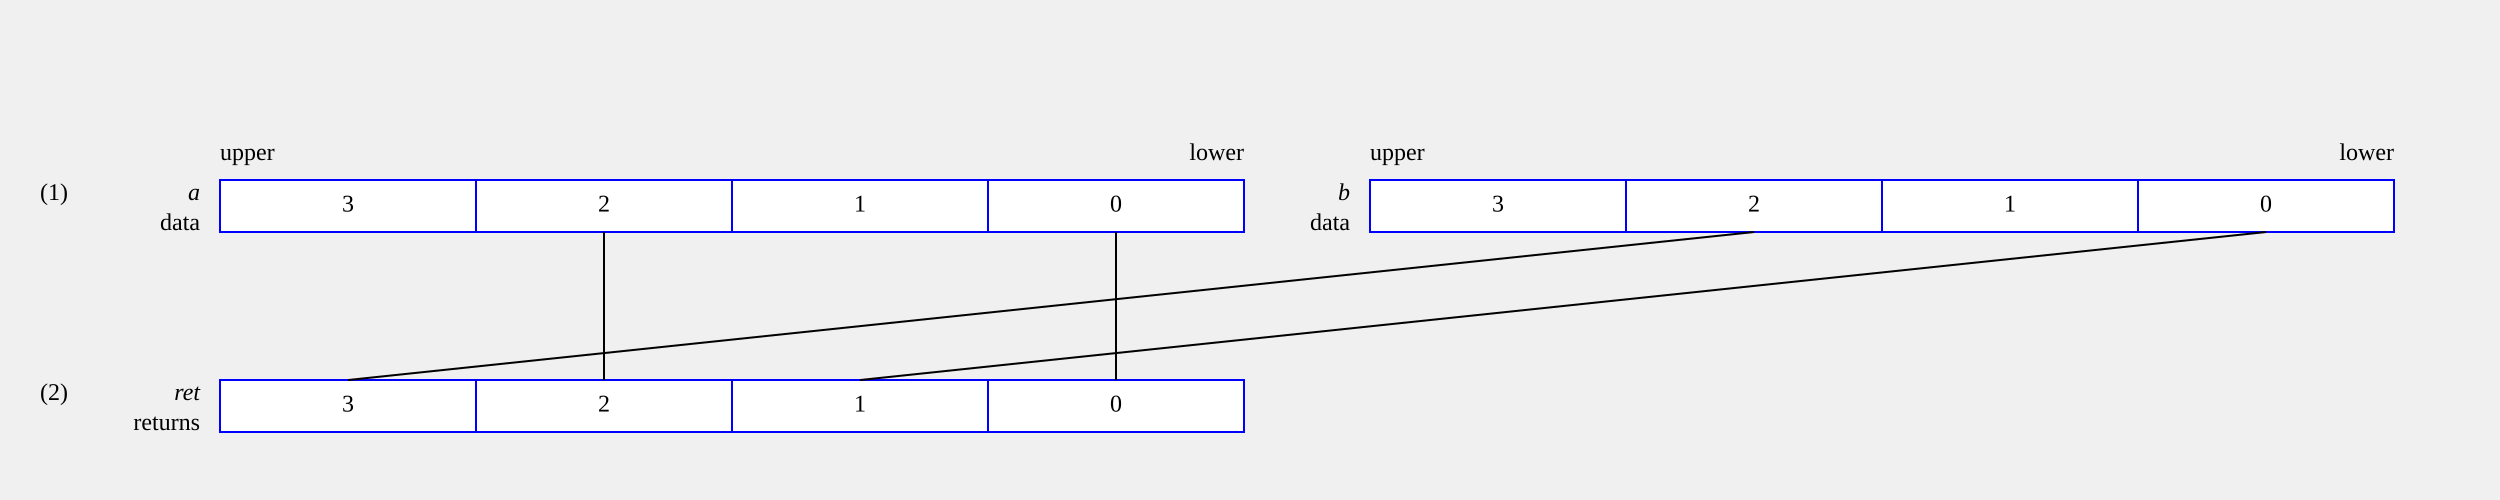
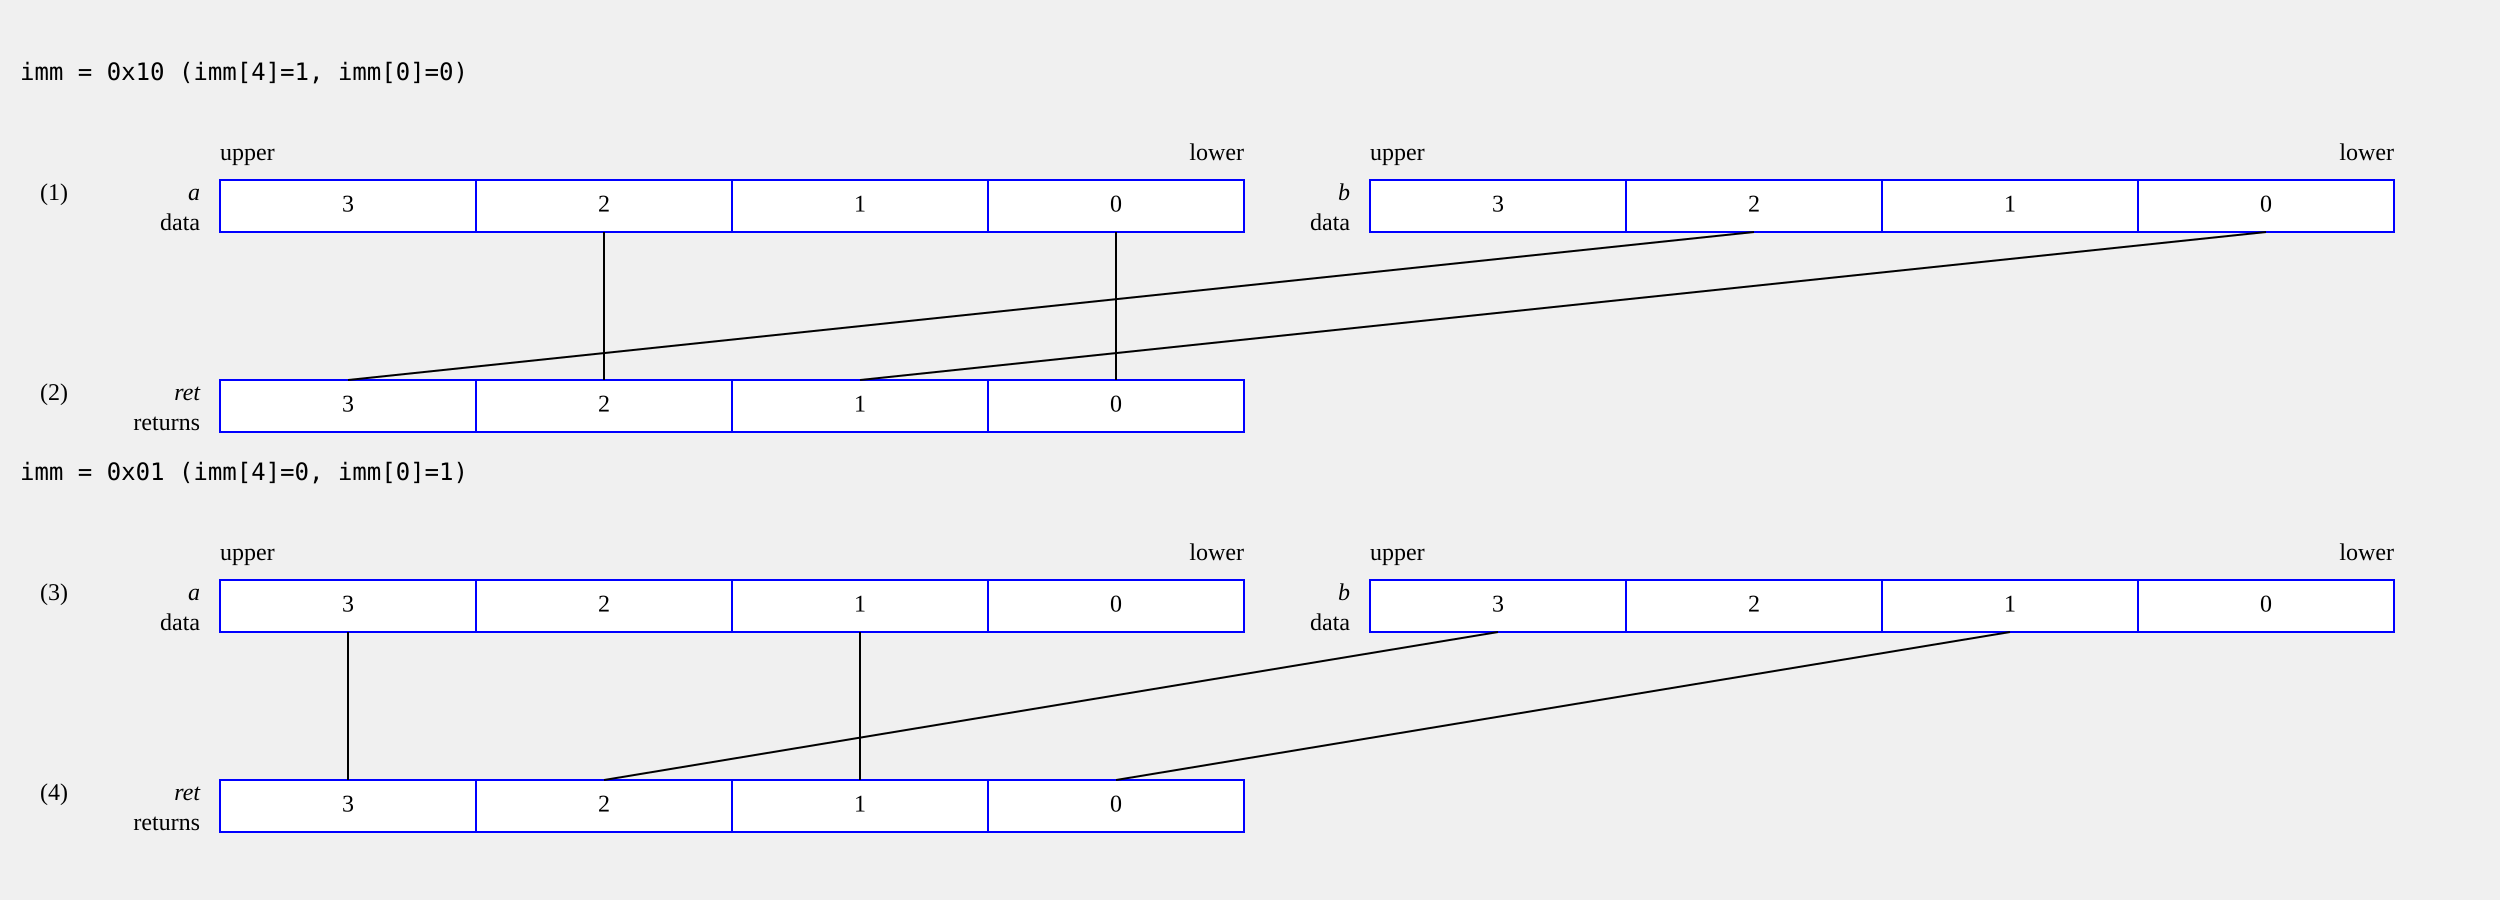
- <svg xmlns="http://www.w3.org/2000/svg" version="1.1" width="1250" height="250">
+ <svg xmlns="http://www.w3.org/2000/svg" version="1.1" width="1250" height="450">
+   <text x="10" y="40" font-family="monospace">imm = 0x10 (imm[4]=1, imm[0]=0)</text>
  <text x="20" y="100">(1)</text>
  <text x="100" y="100" text-anchor="end" font-style="italic">a</text>
  <text x="100" y="115" text-anchor="end">data</text>
  <rect x="110" y="90" width="128" height="26" fill="white" stroke="blue" />
  <text x="174" y="103" text-anchor="middle" dominant-baseline="middle">3</text>
  <rect x="238" y="90" width="128" height="26" fill="white" stroke="blue" />
  <text x="302" y="103" text-anchor="middle" dominant-baseline="middle">2</text>
  <rect x="366" y="90" width="128" height="26" fill="white" stroke="blue" />
  <text x="430" y="103" text-anchor="middle" dominant-baseline="middle">1</text>
  <rect x="494" y="90" width="128" height="26" fill="white" stroke="blue" />
  <text x="558" y="103" text-anchor="middle" dominant-baseline="middle">0</text>
  <text x="110" y="80" text-anchor="begin">upper</text>
  <text x="622" y="80" text-anchor="end">lower</text>
  <text x="675" y="100" text-anchor="end" font-style="italic">b</text>
  <text x="675" y="115" text-anchor="end">data</text>
  <rect x="685" y="90" width="128" height="26" fill="white" stroke="blue" />
  <text x="749" y="103" text-anchor="middle" dominant-baseline="middle">3</text>
  <rect x="813" y="90" width="128" height="26" fill="white" stroke="blue" />
  <text x="877" y="103" text-anchor="middle" dominant-baseline="middle">2</text>
  <rect x="941" y="90" width="128" height="26" fill="white" stroke="blue" />
  <text x="1005" y="103" text-anchor="middle" dominant-baseline="middle">1</text>
  <rect x="1069" y="90" width="128" height="26" fill="white" stroke="blue" />
  <text x="1133" y="103" text-anchor="middle" dominant-baseline="middle">0</text>
  <text x="685" y="80" text-anchor="begin">upper</text>
  <text x="1197" y="80" text-anchor="end">lower</text>
  <text x="20" y="200">(2)</text>
  <text x="100" y="200" text-anchor="end" font-style="italic">ret</text>
  <text x="100" y="215" text-anchor="end">returns</text>
  <rect x="110" y="190" width="128" height="26" fill="white" stroke="blue" />
  <text x="174" y="203" text-anchor="middle" dominant-baseline="middle">3</text>
  <rect x="238" y="190" width="128" height="26" fill="white" stroke="blue" />
  <text x="302" y="203" text-anchor="middle" dominant-baseline="middle">2</text>
  <rect x="366" y="190" width="128" height="26" fill="white" stroke="blue" />
  <text x="430" y="203" text-anchor="middle" dominant-baseline="middle">1</text>
  <rect x="494" y="190" width="128" height="26" fill="white" stroke="blue" />
  <text x="558" y="203" text-anchor="middle" dominant-baseline="middle">0</text>
  <line x1="558" y1="116" x2="558" y2="190" stroke="black" />
  <line x1="1133" y1="116" x2="430" y2="190" stroke="black" />
  <line x1="302" y1="116" x2="302" y2="190" stroke="black" />
  <line x1="877" y1="116" x2="174" y2="190" stroke="black" />
+   <text x="10" y="240" font-family="monospace">imm = 0x01 (imm[4]=0, imm[0]=1)</text>
+   <text x="20" y="300">(3)</text>
+   <text x="100" y="300" text-anchor="end" font-style="italic">a</text>
+   <text x="100" y="315" text-anchor="end">data</text>
+   <rect x="110" y="290" width="128" height="26" fill="white" stroke="blue" />
+   <text x="174" y="303" text-anchor="middle" dominant-baseline="middle">3</text>
+   <rect x="238" y="290" width="128" height="26" fill="white" stroke="blue" />
+   <text x="302" y="303" text-anchor="middle" dominant-baseline="middle">2</text>
+   <rect x="366" y="290" width="128" height="26" fill="white" stroke="blue" />
+   <text x="430" y="303" text-anchor="middle" dominant-baseline="middle">1</text>
+   <rect x="494" y="290" width="128" height="26" fill="white" stroke="blue" />
+   <text x="558" y="303" text-anchor="middle" dominant-baseline="middle">0</text>
+   <text x="110" y="280" text-anchor="begin">upper</text>
+   <text x="622" y="280" text-anchor="end">lower</text>
+   <text x="675" y="300" text-anchor="end" font-style="italic">b</text>
+   <text x="675" y="315" text-anchor="end">data</text>
+   <rect x="685" y="290" width="128" height="26" fill="white" stroke="blue" />
+   <text x="749" y="303" text-anchor="middle" dominant-baseline="middle">3</text>
+   <rect x="813" y="290" width="128" height="26" fill="white" stroke="blue" />
+   <text x="877" y="303" text-anchor="middle" dominant-baseline="middle">2</text>
+   <rect x="941" y="290" width="128" height="26" fill="white" stroke="blue" />
+   <text x="1005" y="303" text-anchor="middle" dominant-baseline="middle">1</text>
+   <rect x="1069" y="290" width="128" height="26" fill="white" stroke="blue" />
+   <text x="1133" y="303" text-anchor="middle" dominant-baseline="middle">0</text>
+   <text x="685" y="280" text-anchor="begin">upper</text>
+   <text x="1197" y="280" text-anchor="end">lower</text>
+   <text x="20" y="400">(4)</text>
+   <text x="100" y="400" text-anchor="end" font-style="italic">ret</text>
+   <text x="100" y="415" text-anchor="end">returns</text>
+   <rect x="110" y="390" width="128" height="26" fill="white" stroke="blue" />
+   <text x="174" y="403" text-anchor="middle" dominant-baseline="middle">3</text>
+   <rect x="238" y="390" width="128" height="26" fill="white" stroke="blue" />
+   <text x="302" y="403" text-anchor="middle" dominant-baseline="middle">2</text>
+   <rect x="366" y="390" width="128" height="26" fill="white" stroke="blue" />
+   <text x="430" y="403" text-anchor="middle" dominant-baseline="middle">1</text>
+   <rect x="494" y="390" width="128" height="26" fill="white" stroke="blue" />
+   <text x="558" y="403" text-anchor="middle" dominant-baseline="middle">0</text>
+   <line x1="430" y1="316" x2="430" y2="390" stroke="black" />
+   <line x1="1005" y1="316" x2="558" y2="390" stroke="black" />
+   <line x1="174" y1="316" x2="174" y2="390" stroke="black" />
+   <line x1="749" y1="316" x2="302" y2="390" stroke="black" />
</svg>
